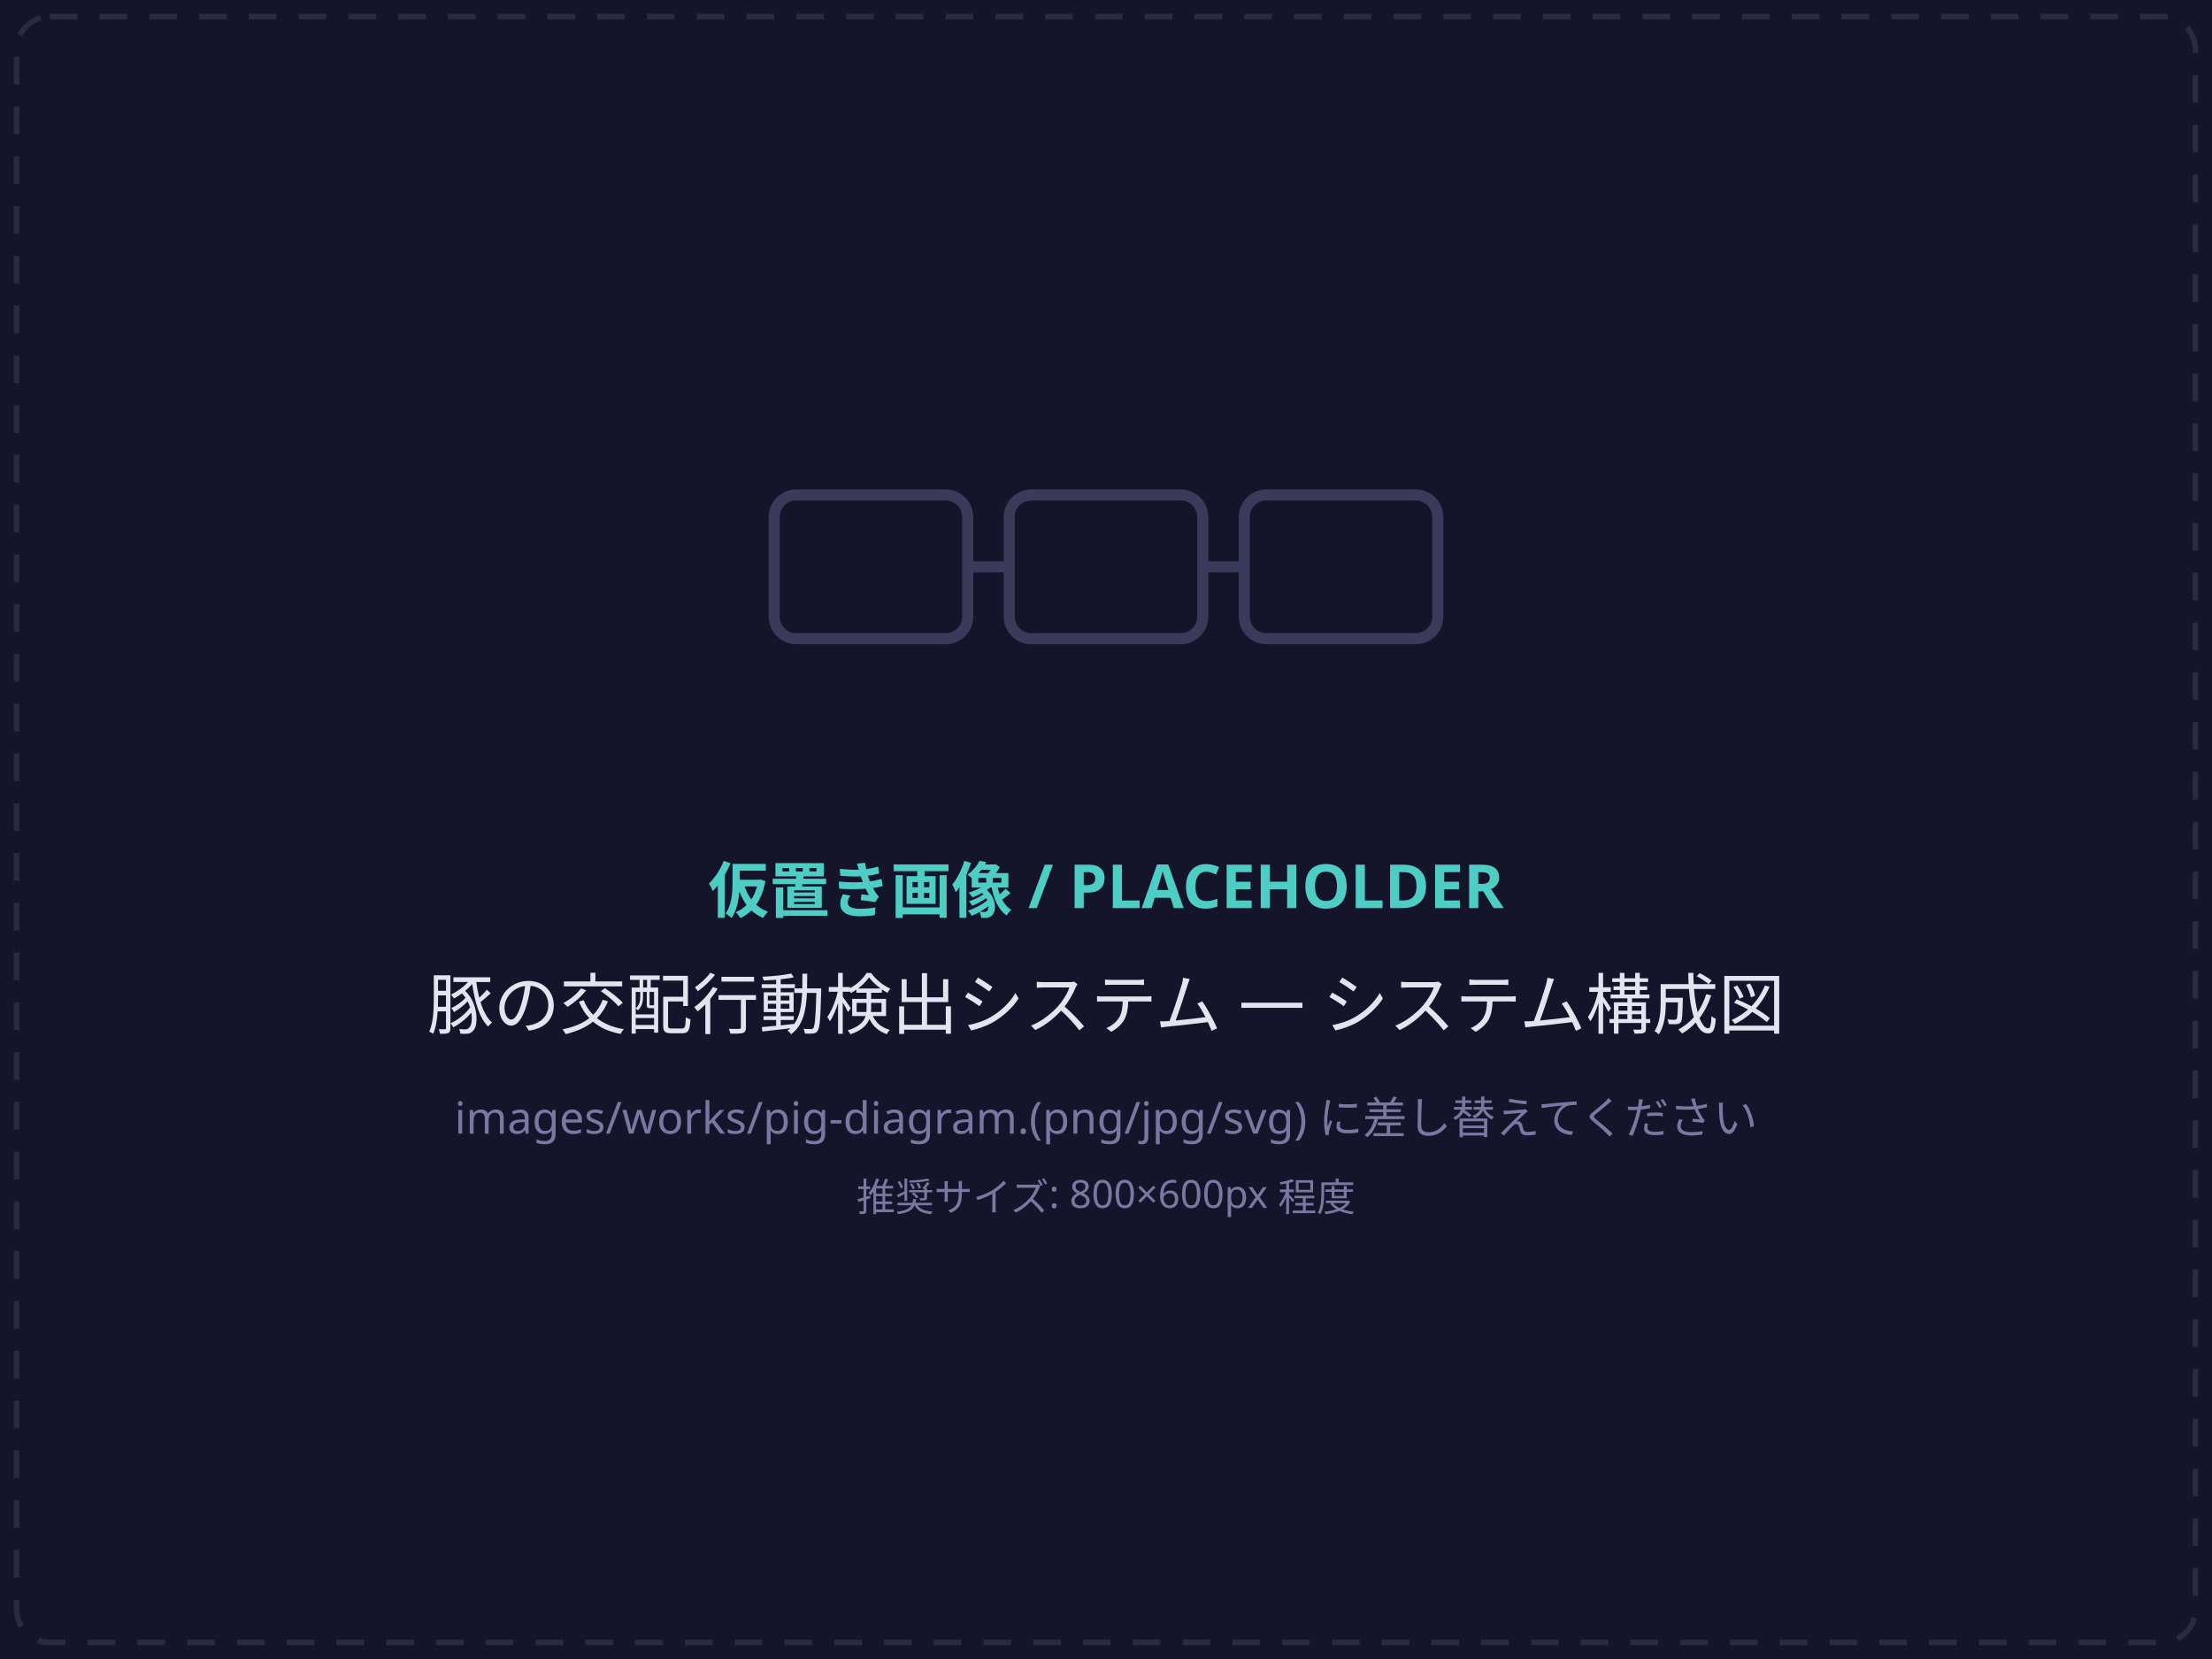
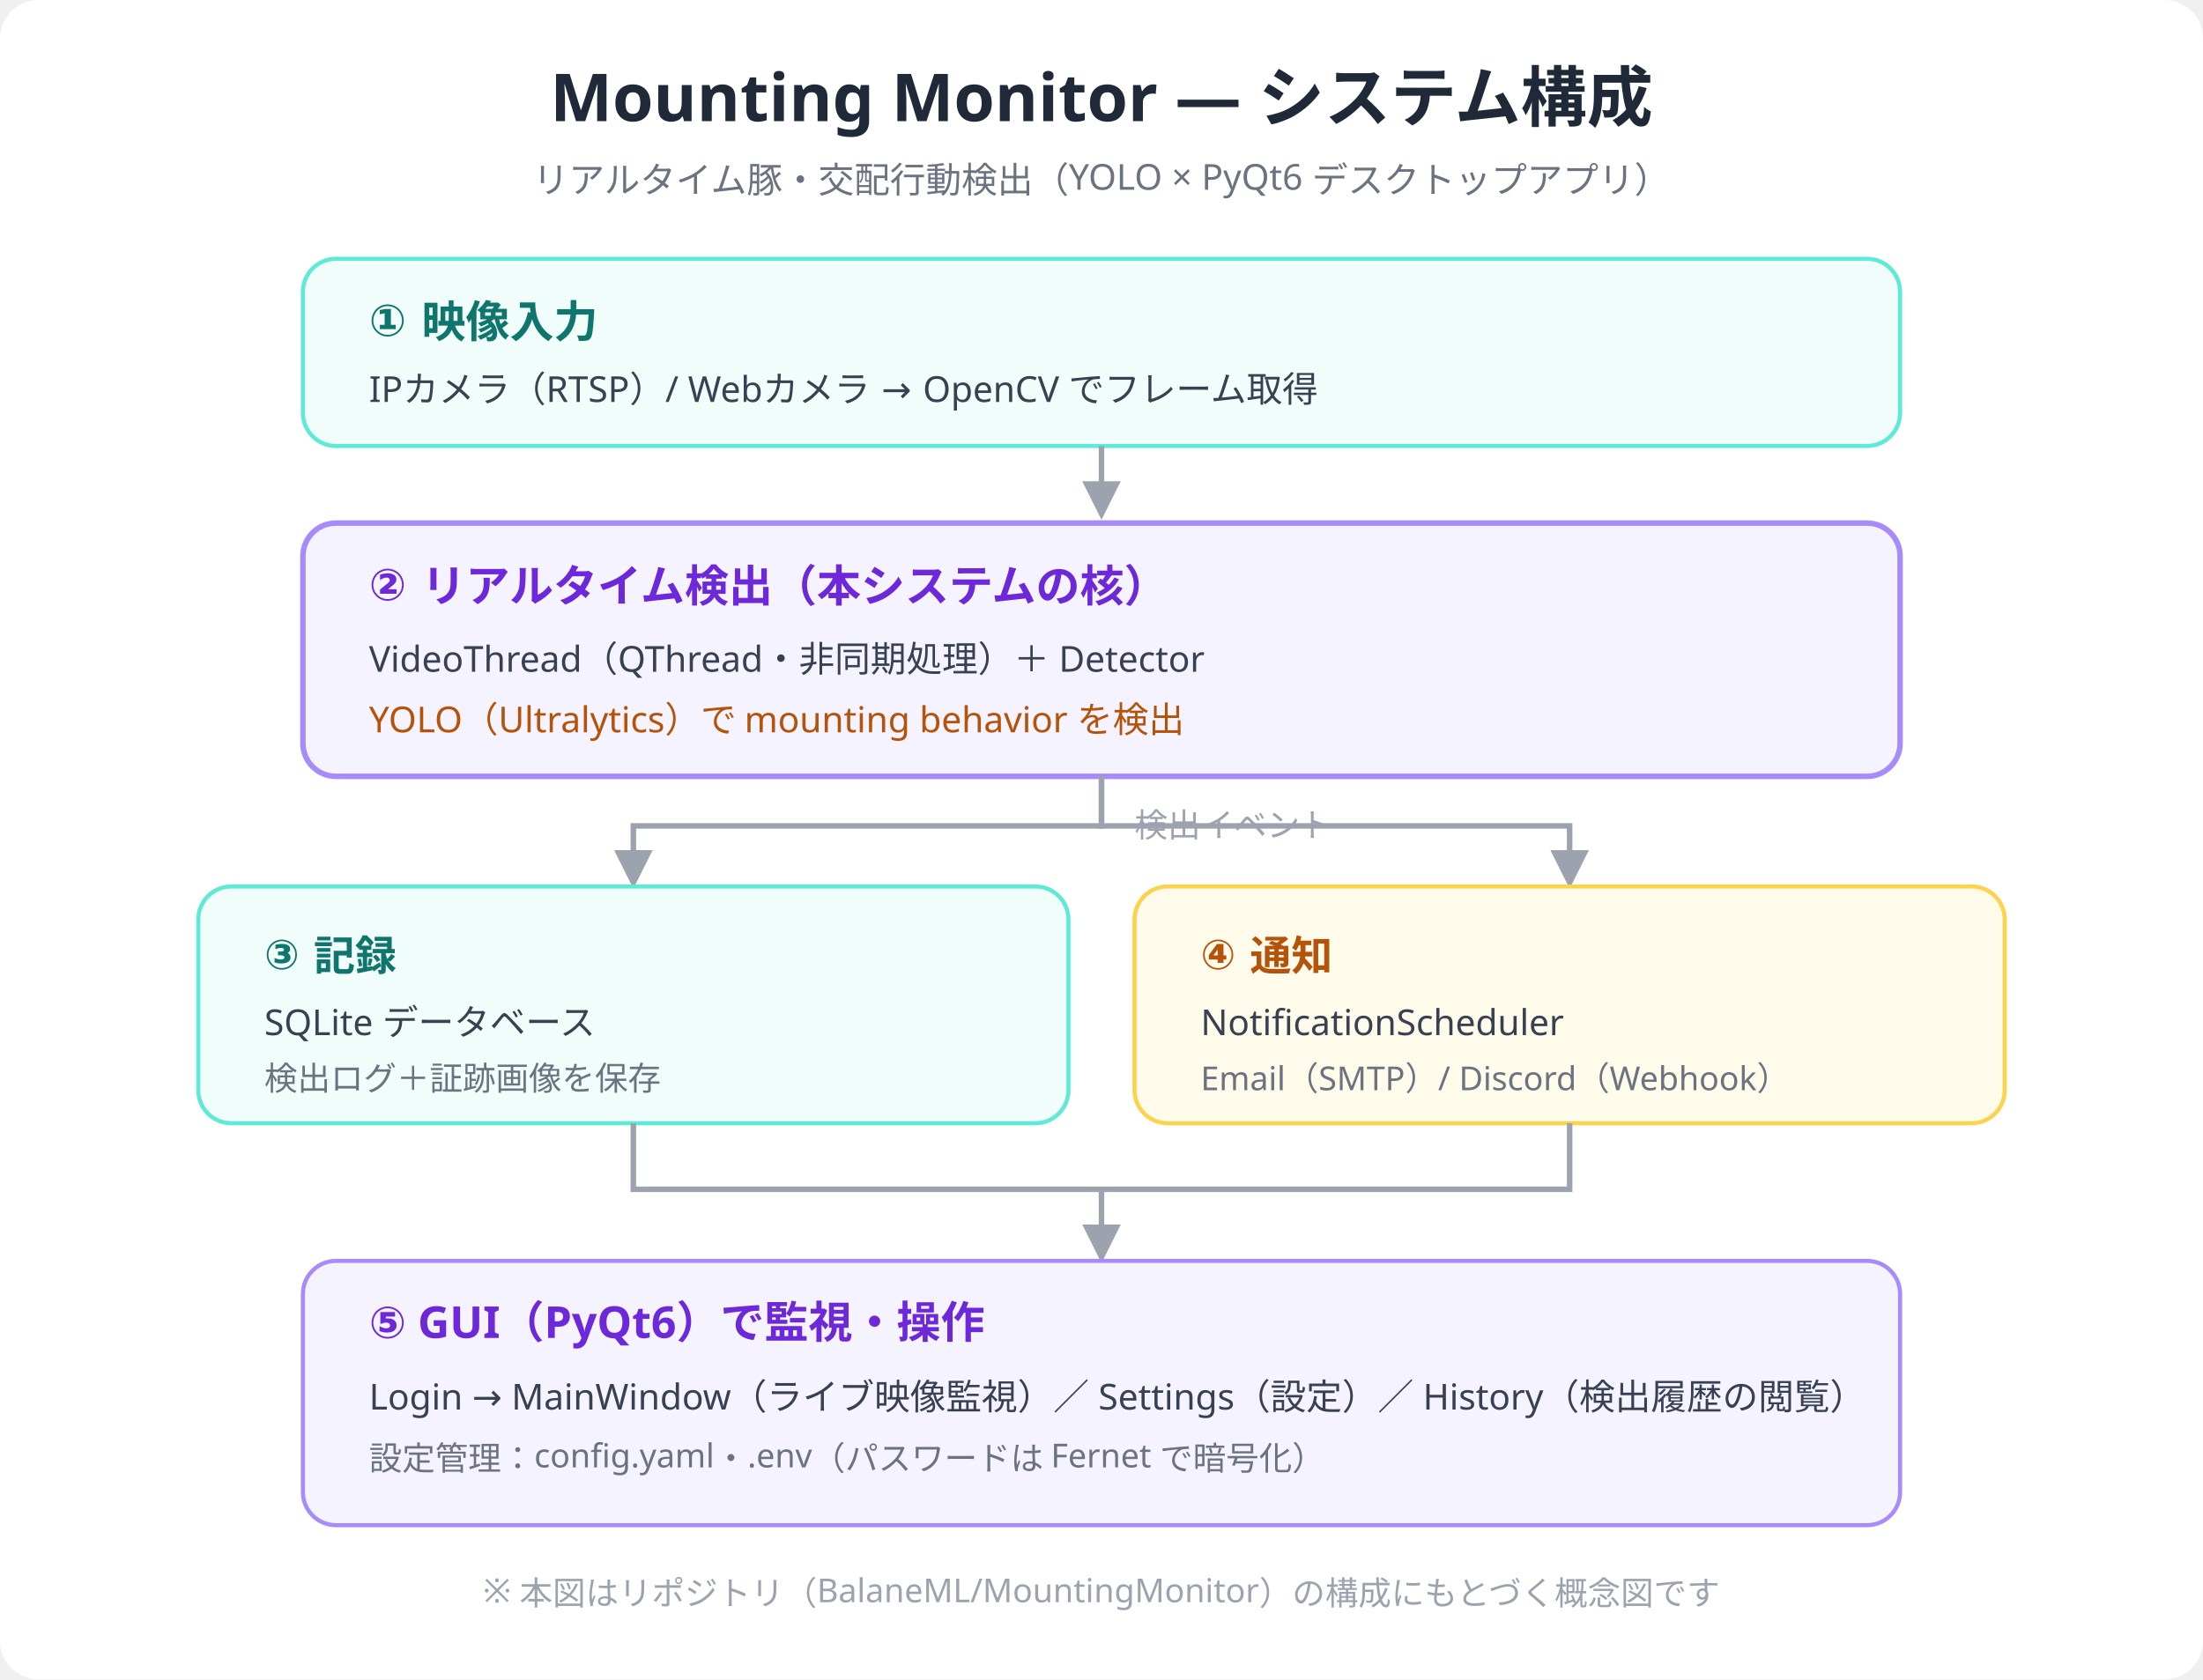
- <svg xmlns="http://www.w3.org/2000/svg" width="800" height="600" viewBox="0 0 800 600" role="img" aria-label="仮置き画像：豚の交配行動検出システムのシステム構成図">
-   <rect width="800" height="600" fill="#14142a" />
-   <rect x="6" y="6" width="788" height="588" rx="12" fill="none" stroke="#2a2a40" stroke-width="2" stroke-dasharray="10 8" />
-   <g transform="translate(400,205)" stroke="#3a3a5a" stroke-width="4" fill="none">
-     <rect x="-120" y="-26" width="70" height="52" rx="8" />
-     <rect x="-35" y="-26" width="70" height="52" rx="8" />
-     <rect x="50" y="-26" width="70" height="52" rx="8" />
-     <line x1="-50" y1="0" x2="-35" y2="0" />
-     <line x1="35" y1="0" x2="50" y2="0" />
+ <svg xmlns="http://www.w3.org/2000/svg" width="800" height="610" viewBox="0 0 800 610" font-family="'Noto Sans JP','Hiragino Sans',sans-serif" role="img" aria-label="Mounting Monitor のシステム構成図：IPカメラの映像をVideoThreadとDetector（YOLO）でリアルタイム検出し、SQLiteへの記録とEmail/Discord通知を行い、PyQt6のGUIで監視・設定・履歴閲覧する構成">
+   <defs>
+     <marker id="wd-arrow" viewBox="0 0 10 10" refX="8" refY="5" markerWidth="7" markerHeight="7" orient="auto-start-reverse">
+       <path d="M0,0 L10,5 L0,10 z" fill="#9ca3af" />
+     </marker>
+   </defs>
+   <rect width="800" height="610" rx="14" fill="#ffffff" />
+   <text x="400" y="44" text-anchor="middle" font-size="24" font-weight="700" fill="#1f2937">Mounting Monitor — システム構成</text>
+   <text x="400" y="70" text-anchor="middle" font-size="13" fill="#6b7280">リアルタイム豚・交配行動検出（YOLO × PyQt6 デスクトップアプリ）</text>
+   <g>
+     <rect x="110" y="94" width="580" height="68" rx="12" fill="#f0fdfa" stroke="#5eead4" stroke-width="1.5" />
+     <text x="134" y="122" font-size="16" font-weight="700" fill="#0f766e">① 映像入力</text>
+     <text x="134" y="146" font-size="13" fill="#374151">IPカメラ（RTSP）/ Webカメラ  →  OpenCV でフレーム取得</text>
  </g>
-   <g text-anchor="middle" font-family="'Noto Sans JP','Hiragino Sans',sans-serif">
-     <text x="400" y="330" font-size="22" fill="#4ecdc4" font-weight="700">仮置き画像 / PLACEHOLDER</text>
-     <text x="400" y="372" font-size="24" fill="#e4e4f0">豚の交配行動検出システム — システム構成図</text>
-     <text x="400" y="410" font-size="16" fill="#7878a0">images/works/pig-diagram.(png/jpg/svg) に差し替えてください</text>
-     <text x="400" y="438" font-size="14" fill="#7878a0">推奨サイズ: 800×600px 程度</text>
+   <line x1="400" y1="162" x2="400" y2="186" stroke="#9ca3af" stroke-width="2" marker-end="url(#wd-arrow)" />
+   <g>
+     <rect x="110" y="190" width="580" height="92" rx="12" fill="#f5f3ff" stroke="#a78bfa" stroke-width="2" />
+     <text x="134" y="218" font-size="16" font-weight="700" fill="#6d28d9">② リアルタイム検出（本システムの核）</text>
+     <text x="134" y="244" font-size="13" fill="#374151">VideoThread（QThread・非同期処理）＋ Detector</text>
+     <text x="134" y="266" font-size="13" fill="#b45309">YOLO（Ultralytics）で mounting behavior を検出</text>
  </g>
+   <text x="412" y="304" font-size="12" fill="#9ca3af">検出イベント</text>
+   <path d="M400,282 L400,300 L230,300 L230,320" fill="none" stroke="#9ca3af" stroke-width="2" marker-end="url(#wd-arrow)" />
+   <path d="M400,282 L400,300 L570,300 L570,320" fill="none" stroke="#9ca3af" stroke-width="2" marker-end="url(#wd-arrow)" />
+   <g>
+     <rect x="72" y="322" width="316" height="86" rx="12" fill="#f0fdfa" stroke="#5eead4" stroke-width="1.5" />
+     <text x="96" y="352" font-size="15" font-weight="700" fill="#0f766e">③ 記録</text>
+     <text x="96" y="376" font-size="13" fill="#374151">SQLite データベース</text>
+     <text x="96" y="396" font-size="12" fill="#6b7280">検出ログ＋証跡画像を保存</text>
+   </g>
+   <g>
+     <rect x="412" y="322" width="316" height="86" rx="12" fill="#fffbeb" stroke="#fcd34d" stroke-width="1.5" />
+     <text x="436" y="352" font-size="15" font-weight="700" fill="#b45309">④ 通知</text>
+     <text x="436" y="376" font-size="13" fill="#374151">NotificationScheduler</text>
+     <text x="436" y="396" font-size="12" fill="#6b7280">Email（SMTP）/ Discord（Webhook）</text>
+   </g>
+   <path d="M230,408 L230,432 L400,432" fill="none" stroke="#9ca3af" stroke-width="2" />
+   <path d="M570,408 L570,432 L400,432" fill="none" stroke="#9ca3af" stroke-width="2" />
+   <line x1="400" y1="432" x2="400" y2="456" stroke="#9ca3af" stroke-width="2" marker-end="url(#wd-arrow)" />
+   <g>
+     <rect x="110" y="458" width="580" height="96" rx="12" fill="#f5f3ff" stroke="#a78bfa" stroke-width="1.5" />
+     <text x="134" y="486" font-size="16" font-weight="700" fill="#6d28d9">⑤ GUI（PyQt6）で監視・操作</text>
+     <text x="134" y="512" font-size="13" fill="#374151">Login → MainWindow（ライブ映像監視）／ Settings（設定）／ History（検出履歴の閲覧）</text>
+     <text x="134" y="534" font-size="12" fill="#6b7280">設定管理：config.yaml・.env（パスワードは Fernet で暗号化）</text>
+   </g>
+   <text x="400" y="582" text-anchor="middle" font-size="12" fill="#9ca3af">※ 本図はリポジトリ（BalaneML/MountingMonitor）の構成にもとづく概念図です</text>
</svg>
